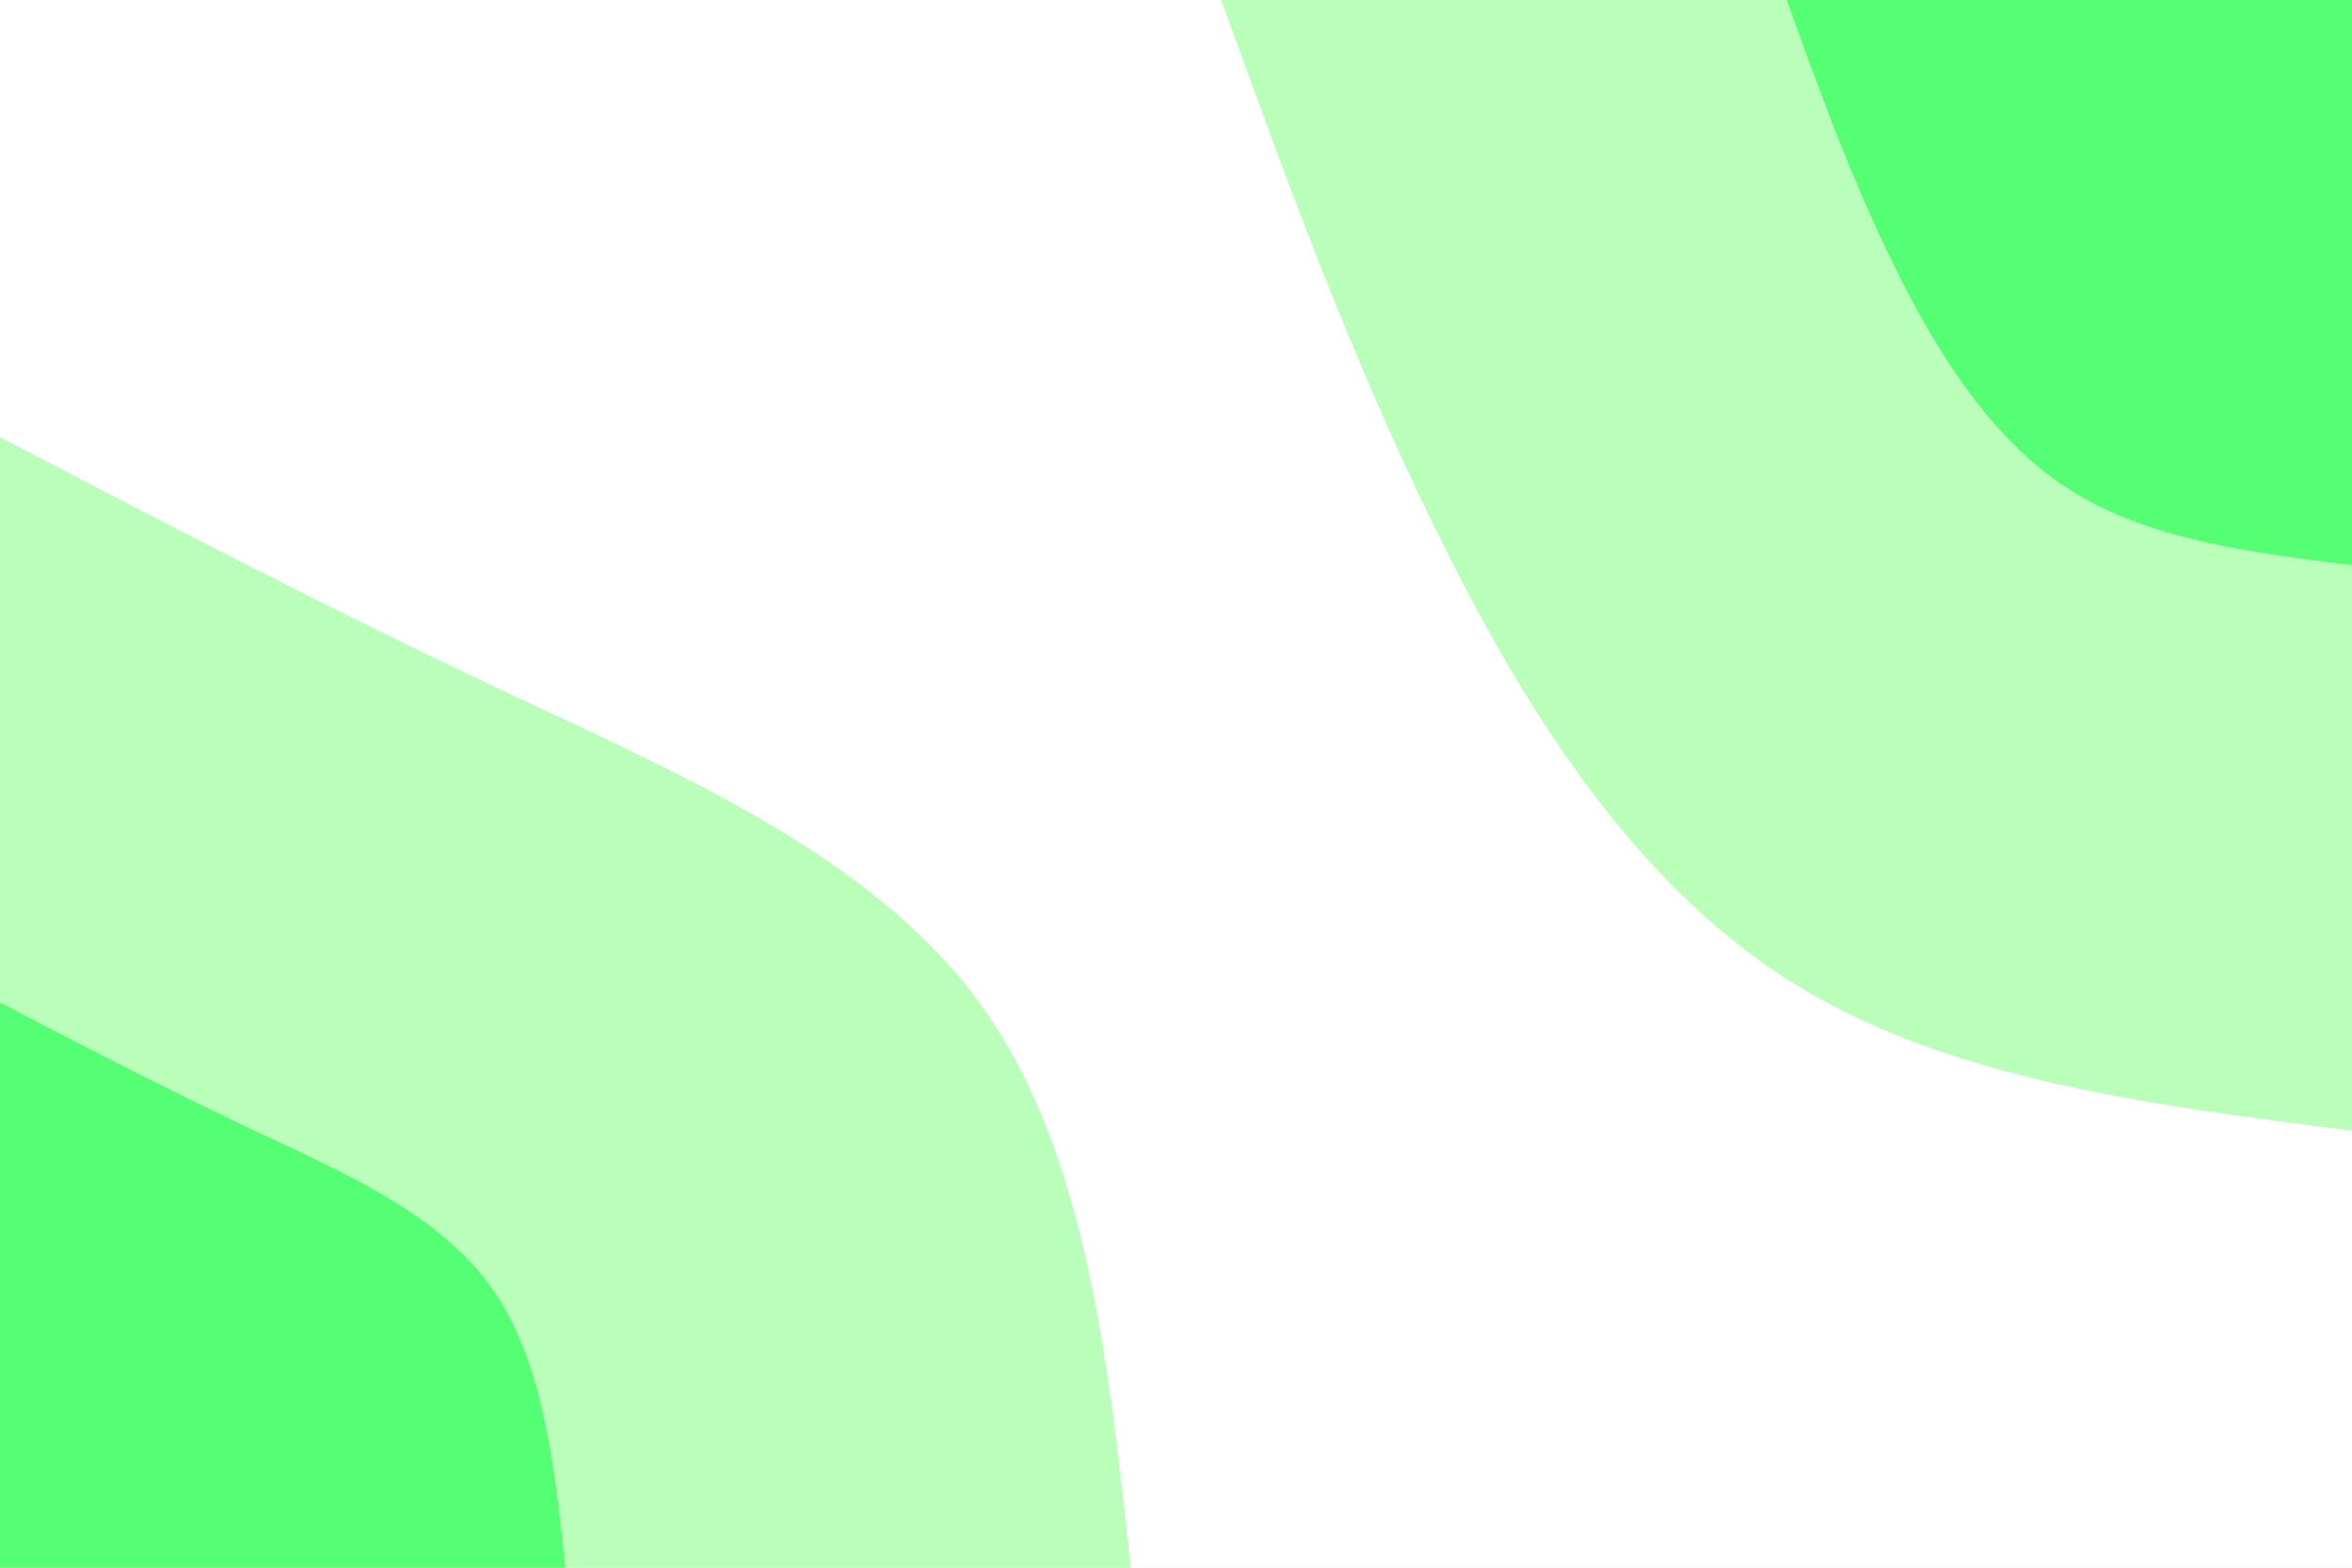
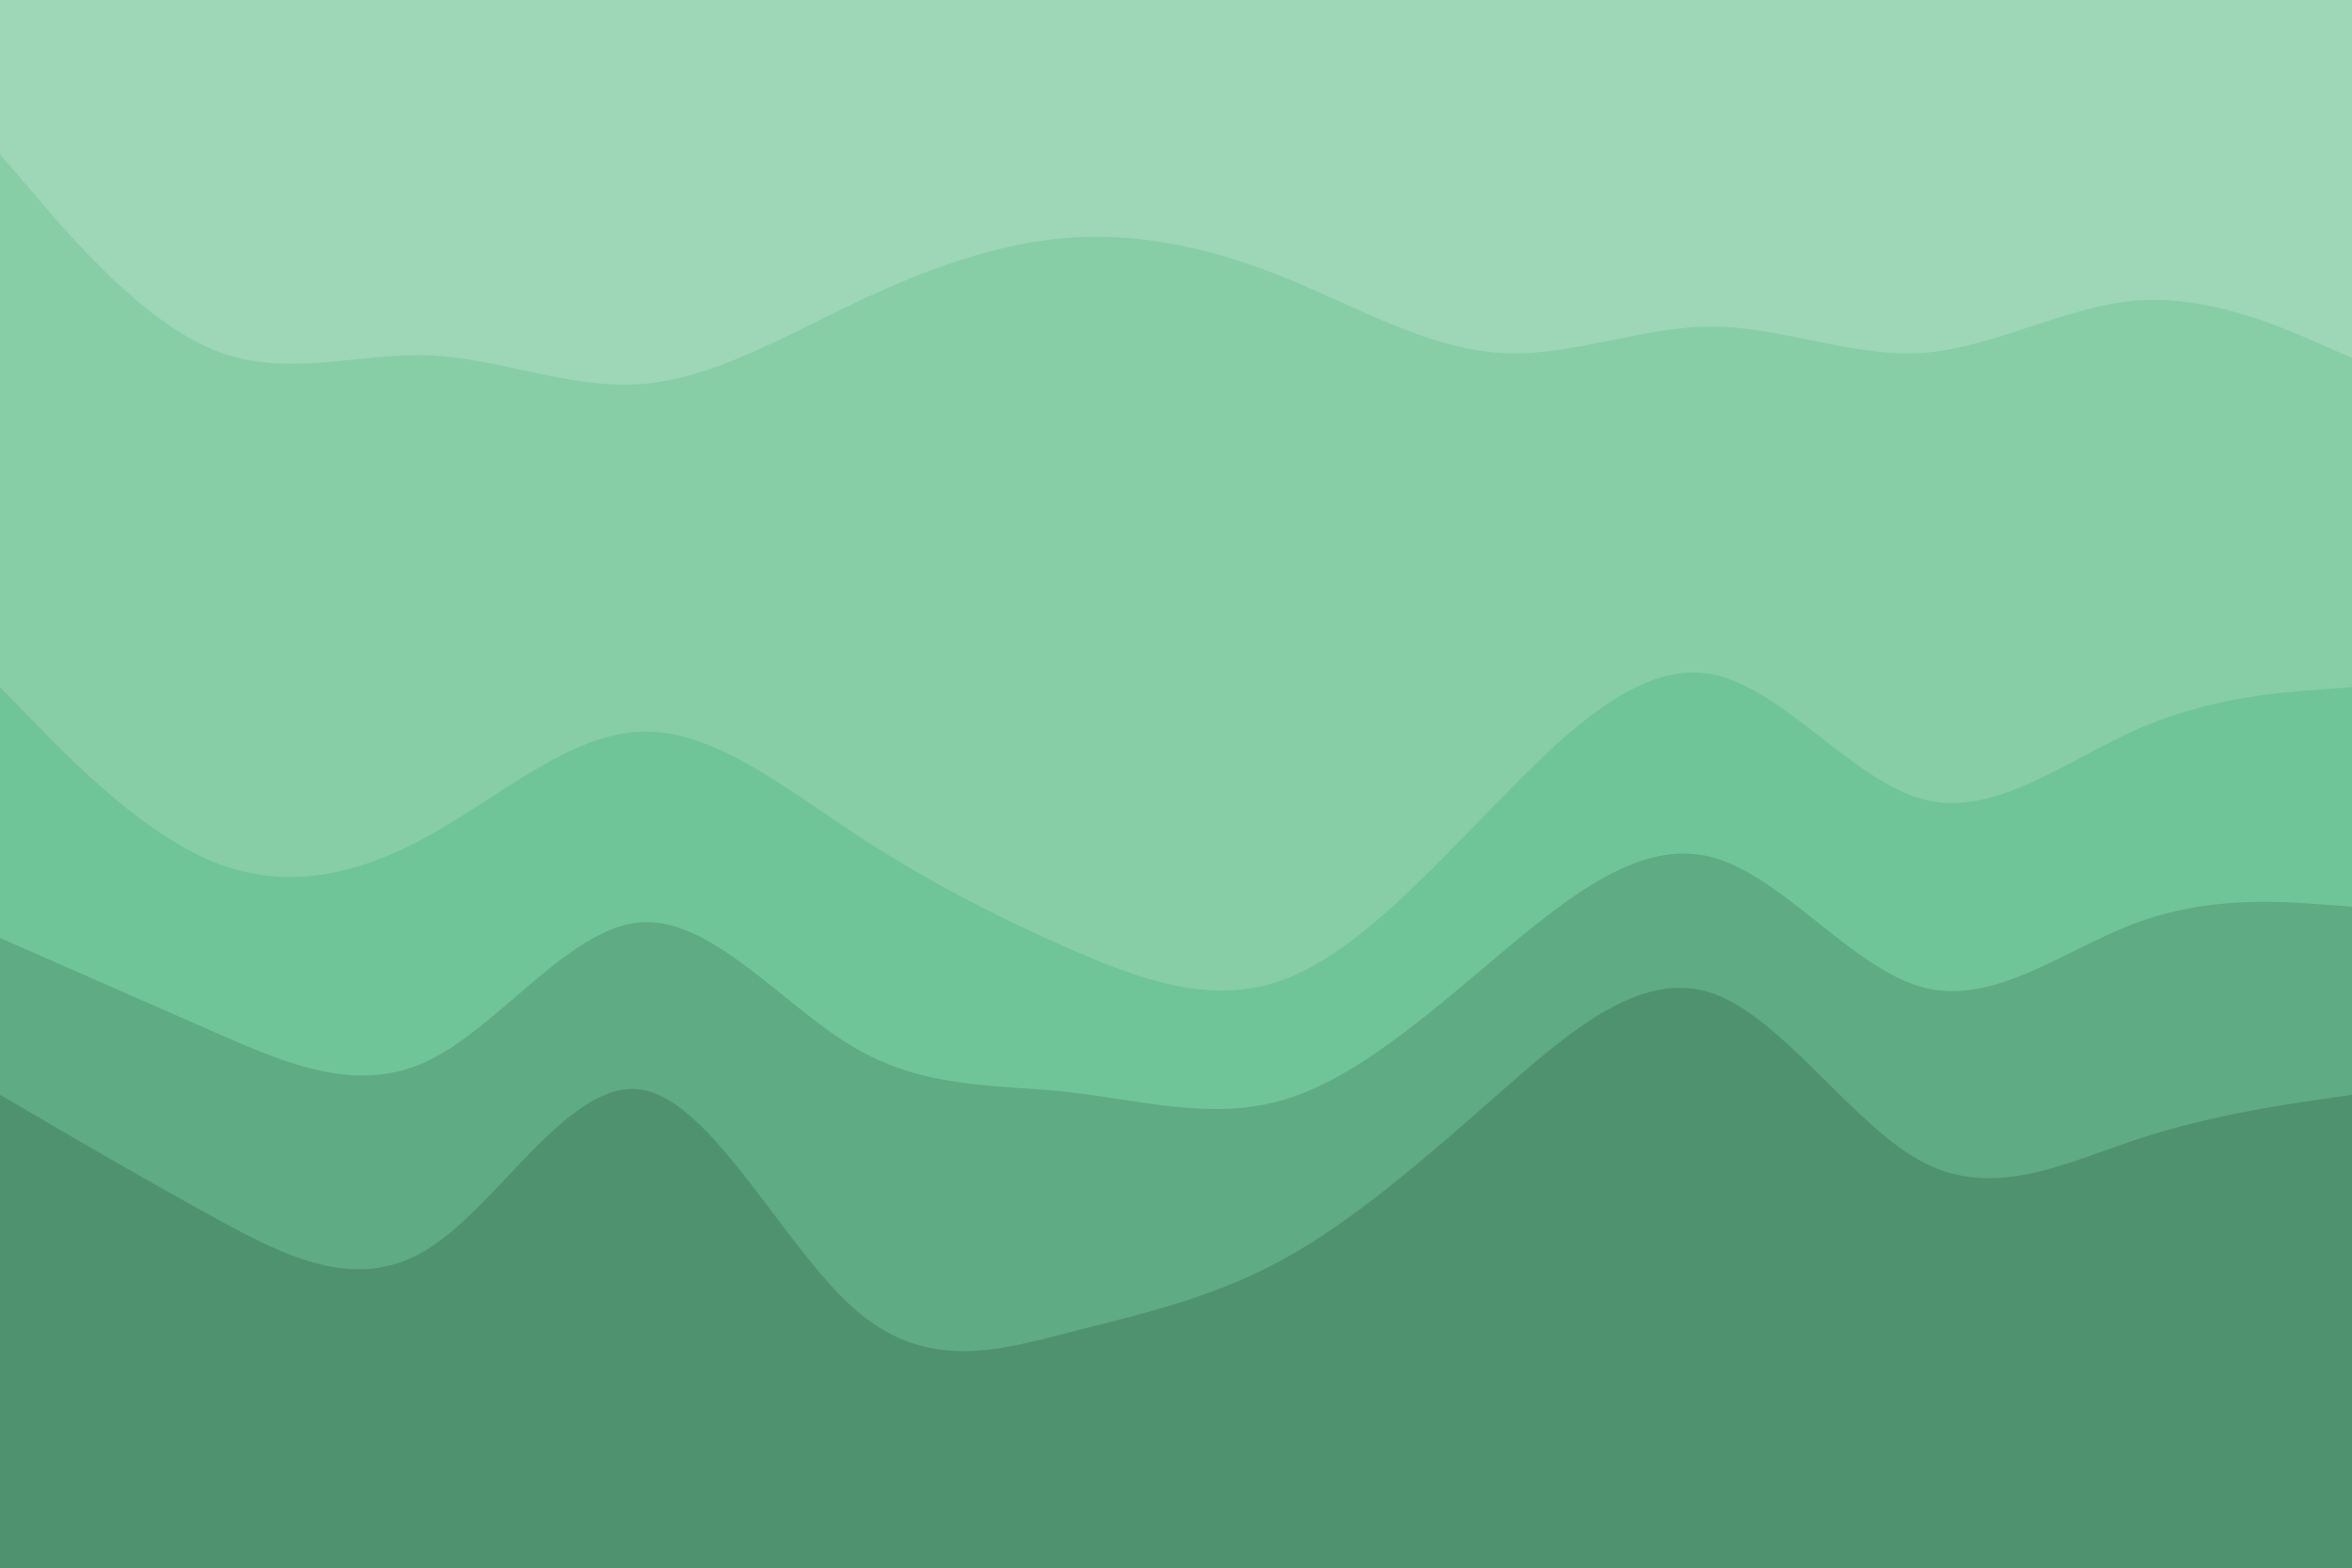
<svg xmlns="http://www.w3.org/2000/svg" id="visual" viewBox="0 0 900 600" width="900" height="600" version="1.1">
-   <rect x="0" y="0" width="900" height="600" fill="#FFFFFF" />
-   <defs>
-     <linearGradient id="grad1_0" x1="33.3%" y1="0%" x2="100%" y2="100%">
-       <stop offset="20%" stop-color="#54ff73" stop-opacity="1" />
-       <stop offset="80%" stop-color="#54ff73" stop-opacity="1" />
-     </linearGradient>
-   </defs>
-   <defs>
-     <linearGradient id="grad1_1" x1="33.3%" y1="0%" x2="100%" y2="100%">
-       <stop offset="20%" stop-color="#54ff73" stop-opacity="1" />
-       <stop offset="80%" stop-color="#ffffff" stop-opacity="1" />
-     </linearGradient>
-   </defs>
-   <defs>
-     <linearGradient id="grad2_0" x1="0%" y1="0%" x2="66.7%" y2="100%">
-       <stop offset="20%" stop-color="#54ff73" stop-opacity="1" />
-       <stop offset="80%" stop-color="#54ff73" stop-opacity="1" />
-     </linearGradient>
-   </defs>
-   <defs>
-     <linearGradient id="grad2_1" x1="0%" y1="0%" x2="66.7%" y2="100%">
-       <stop offset="20%" stop-color="#ffffff" stop-opacity="1" />
-       <stop offset="80%" stop-color="#54ff73" stop-opacity="1" />
-     </linearGradient>
-   </defs>
-   <g transform="translate(900, 0)">
-     <path d="M0 432.7C-78.2 422.8 -156.5 413 -216.3 374.7C-276.2 336.4 -317.7 269.7 -350.7 202.5C-383.7 135.3 -408.2 67.7 -432.7 0L0 0Z" fill="#b9ffba" />
-     <path d="M0 216.3C-39.1 211.4 -78.2 206.5 -108.2 187.3C-138.1 168.2 -158.9 134.8 -175.4 101.3C-191.9 67.7 -204.1 33.8 -216.3 0L0 0Z" fill="#54ff73" />
-   </g>
-   <g transform="translate(0, 600)">
-     <path d="M0 -432.7C62.9 -399.9 125.7 -367.1 193.5 -335.2C261.3 -303.2 334 -272.1 374.7 -216.3C415.4 -160.6 424 -80.3 432.7 0L0 0Z" fill="#b9ffba" />
-     <path d="M0 -216.3C31.4 -199.9 62.9 -183.6 96.7 -167.6C130.6 -151.6 167 -136 187.3 -108.2C207.7 -80.3 212 -40.2 216.3 0L0 0Z" fill="#54ff73" />
-   </g>
+   <path d="M0 61L13.7 77C27.3 93 54.7 125 82 136C109.3 147 136.7 137 163.8 138C191 139 218 151 245.2 149C272.3 147 299.7 131 327 118C354.3 105 381.7 95 409 93C436.3 91 463.7 97 491 108C518.3 119 545.7 135 573 137C600.3 139 627.7 127 654.8 127C682 127 709 139 736.2 137C763.3 135 790.7 119 818 117C845.3 115 872.7 127 886.3 133L900 139L900 0L886.3 0C872.7 0 845.3 0 818 0C790.7 0 763.3 0 736.2 0C709 0 682 0 654.8 0C627.7 0 600.3 0 573 0C545.7 0 518.3 0 491 0C463.7 0 436.3 0 409 0C381.7 0 354.3 0 327 0C299.7 0 272.3 0 245.2 0C218 0 191 0 163.8 0C136.7 0 109.3 0 82 0C54.7 0 27.3 0 13.7 0L0 0Z" fill="#9dd7b7" />
+   <path d="M0 265L13.7 279C27.3 293 54.7 321 82 332C109.3 343 136.7 337 163.8 322C191 307 218 283 245.2 282C272.3 281 299.7 303 327 321C354.3 339 381.7 353 409 365C436.3 377 463.7 387 491 377C518.3 367 545.7 337 573 309C600.3 281 627.7 255 654.8 260C682 265 709 301 736.2 308C763.3 315 790.7 293 818 281C845.3 269 872.7 267 886.3 266L900 265L900 137L886.3 131C872.7 125 845.3 113 818 115C790.7 117 763.3 133 736.2 135C709 137 682 125 654.8 125C627.7 125 600.3 137 573 135C545.7 133 518.3 117 491 106C463.7 95 436.3 89 409 91C381.7 93 354.3 103 327 116C299.7 129 272.3 145 245.2 147C218 149 191 137 163.8 136C136.7 135 109.3 145 82 134C54.7 123 27.3 91 13.7 75L0 59Z" fill="#87cea7" />
+   <path d="M0 361L13.7 367C27.3 373 54.7 385 82 397C109.3 409 136.7 421 163.8 408C191 395 218 357 245.2 355C272.3 353 299.7 387 327 403C354.3 419 381.7 417 409 420C436.3 423 463.7 431 491 423C518.3 415 545.7 391 573 368C600.3 345 627.7 323 654.8 330C682 337 709 373 736.2 380C763.3 387 790.7 365 818 355C845.3 345 872.7 347 886.3 348L900 349L900 263L886.3 264C872.7 265 845.3 267 818 279C790.7 291 763.3 313 736.2 306C709 299 682 263 654.8 258C627.7 253 600.3 279 573 307C545.7 335 518.3 365 491 375C463.7 385 436.3 375 409 363C381.7 351 354.3 337 327 319C299.7 301 272.3 279 245.2 280C218 281 191 305 163.8 320C136.7 335 109.3 341 82 330C54.7 319 27.3 291 13.7 277L0 263Z" fill="#6fc598" />
+   <path d="M0 421L13.7 429C27.3 437 54.7 453 82 468C109.3 483 136.7 497 163.8 480C191 463 218 415 245.2 419C272.3 423 299.7 479 327 503C354.3 527 381.7 519 409 512C436.3 505 463.7 499 491 484C518.3 469 545.7 445 573 421C600.3 397 627.7 373 654.8 382C682 391 709 433 736.2 447C763.3 461 790.7 447 818 438C845.3 429 872.7 425 886.3 423L900 421L900 347L886.3 346C872.7 345 845.3 343 818 353C790.7 363 763.3 385 736.2 378C709 371 682 335 654.8 328C627.7 321 600.3 343 573 366C545.7 389 518.3 413 491 421C463.7 429 436.3 421 409 418C381.7 415 354.3 417 327 401C299.7 385 272.3 351 245.2 353C218 355 191 393 163.8 406C136.7 419 109.3 407 82 395C54.7 383 27.3 371 13.7 365L0 359Z" fill="#5fab83" />
+   <path d="M0 601L13.7 601C27.3 601 54.7 601 82 601C109.3 601 136.7 601 163.8 601C191 601 218 601 245.2 601C272.3 601 299.7 601 327 601C354.3 601 381.7 601 409 601C436.3 601 463.7 601 491 601C518.3 601 545.7 601 573 601C600.3 601 627.7 601 654.8 601C682 601 709 601 736.2 601C763.3 601 790.7 601 818 601C845.3 601 872.7 601 886.3 601L900 601L900 419L886.3 421C872.7 423 845.3 427 818 436C790.7 445 763.3 459 736.2 445C709 431 682 389 654.8 380C627.7 371 600.3 395 573 419C545.7 443 518.3 467 491 482C463.7 497 436.3 503 409 510C381.7 517 354.3 525 327 501C299.7 477 272.3 421 245.2 417C218 413 191 461 163.8 478C136.7 495 109.3 481 82 466C54.7 451 27.3 435 13.7 427L0 419Z" fill="#4f926f" />
</svg>
